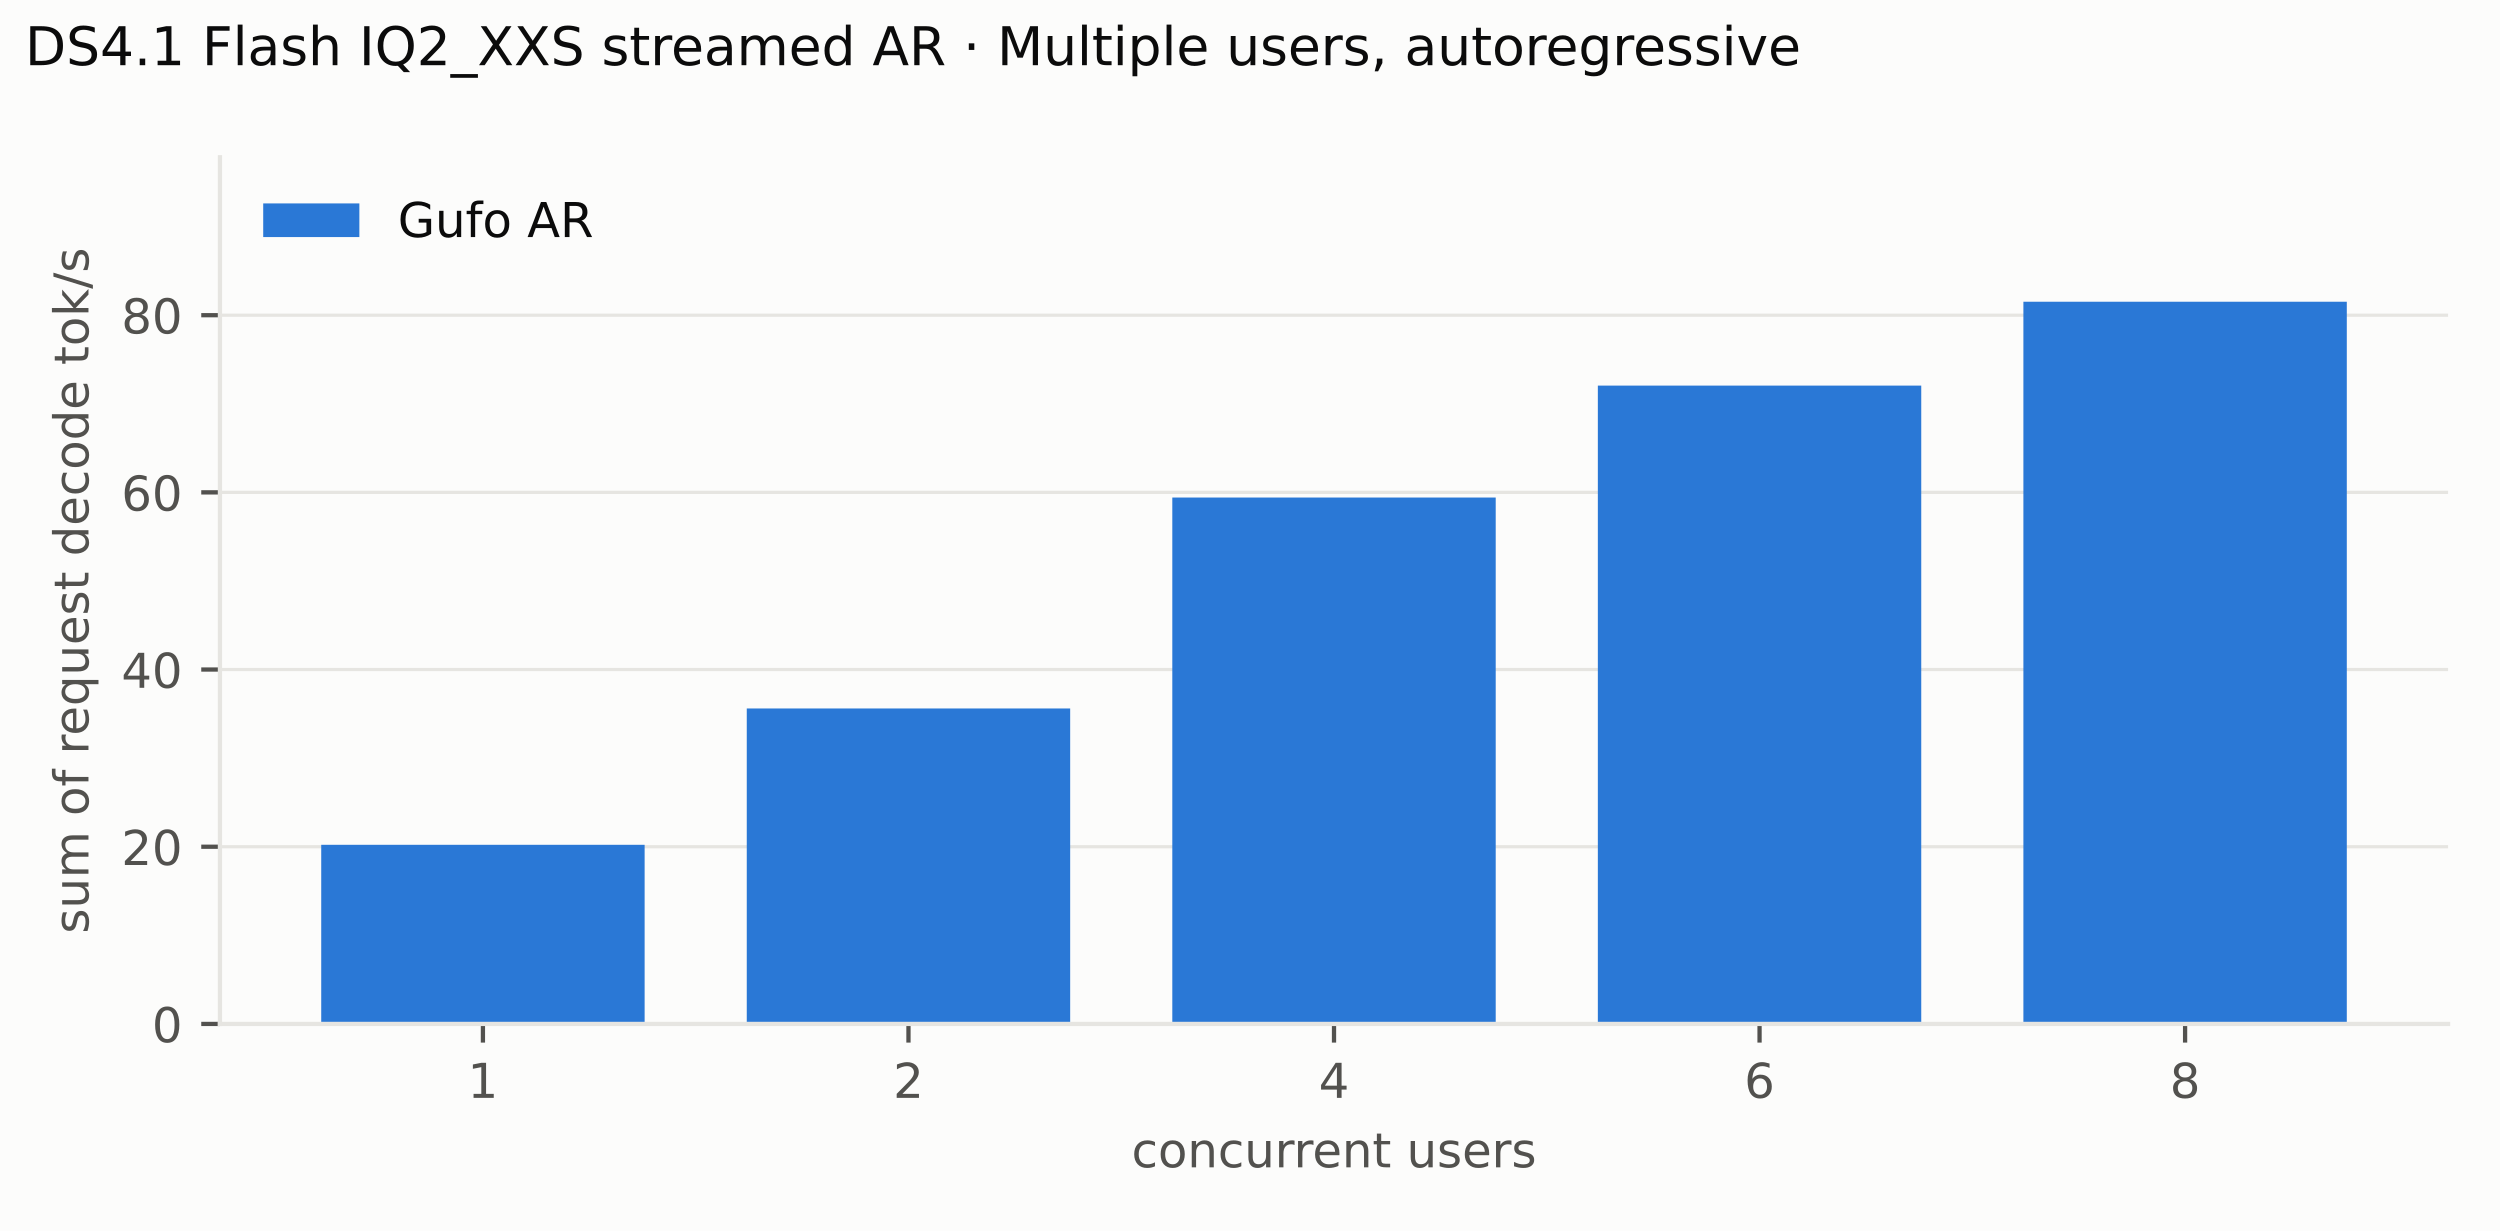
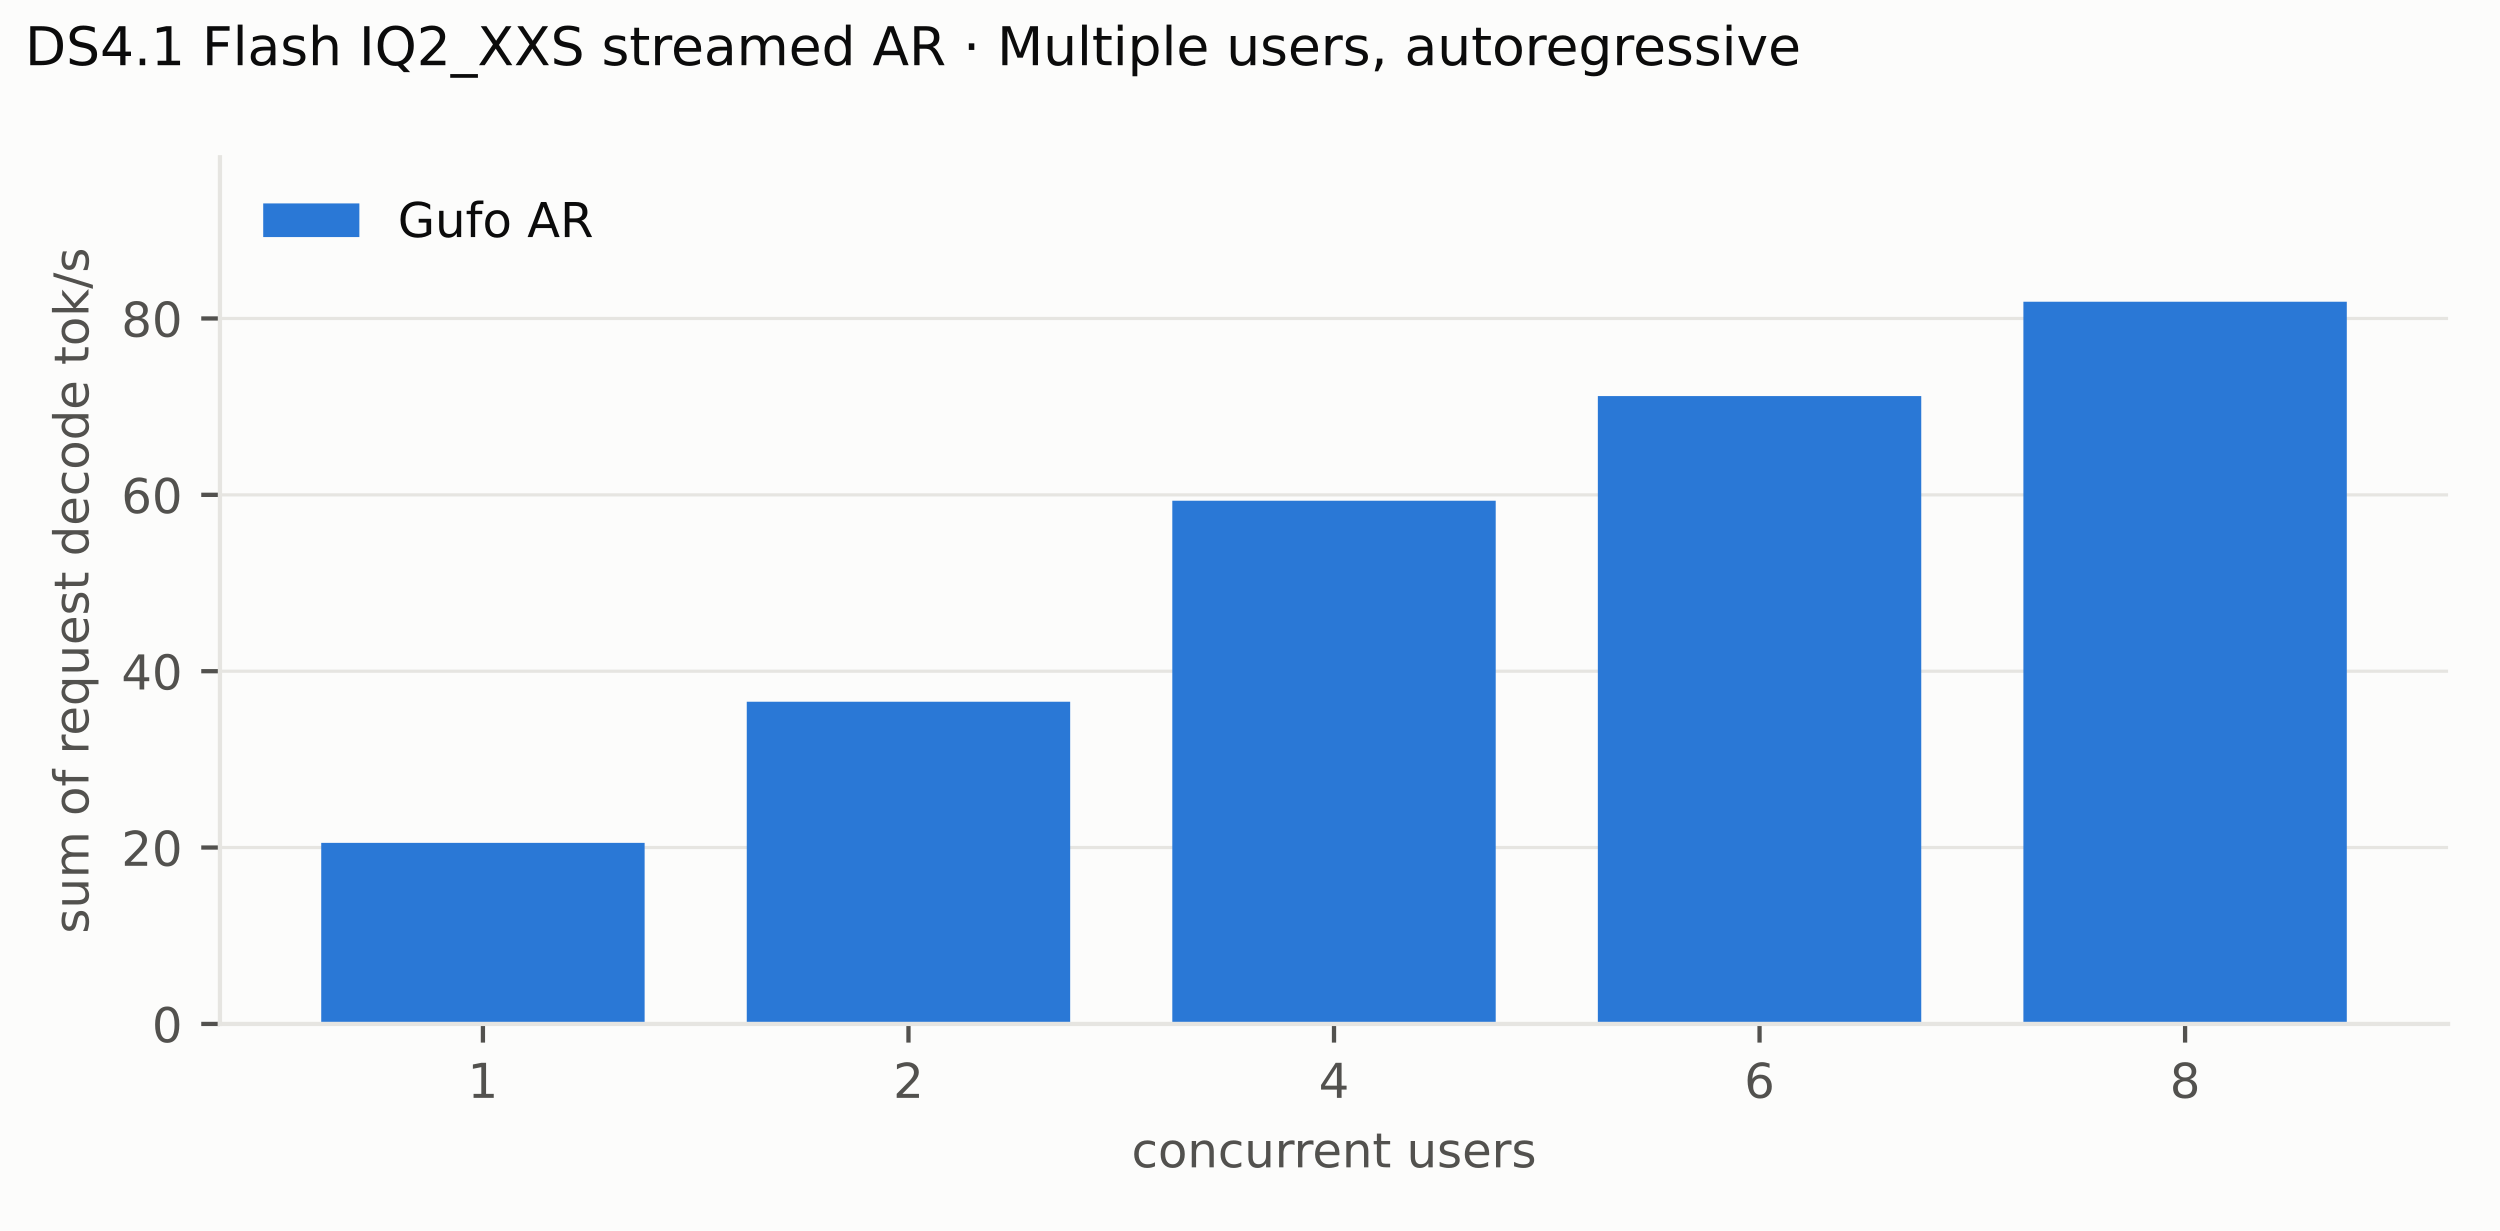
<svg xmlns="http://www.w3.org/2000/svg" xmlns:xlink="http://www.w3.org/1999/xlink" width="468pt" height="230.4pt" viewBox="0 0 468 230.4" version="1.1">
  <defs>
    <style type="text/css">*{stroke-linejoin: round; stroke-linecap: butt}</style>
  </defs>
  <g id="figure_1">
    <g id="patch_1">
      <path d="M 0 230.4 L 468 230.4 L 468 0 L 0 0 z " style="fill: #fcfcfb" />
    </g>
    <g id="axes_1">
      <g id="patch_2">
        <path d="M 41.173 191.68 L 458.28 191.68 L 458.28 29.441 L 41.173 29.441 z " style="fill: #fcfcfb" />
      </g>
      <g id="matplotlib.axis_1">
        <g id="xtick_1">
          <g id="line2d_1">
            <defs>
              <path id="m1ebf051f68" d="M 0 0 L 0 3.5 " style="stroke: #52514e; stroke-width: 0.8" />
            </defs>
            <g>
              <use xlink:href="#m1ebf051f68" x="90.404" y="191.68" style="fill: #52514e; stroke: #52514e; stroke-width: 0.8" />
            </g>
          </g>
          <g id="text_1">
            <text style="font-size: 9px; font-family: 'DejaVu Sans', 'Bitstream Vera Sans', 'Computer Modern Sans Serif', 'Lucida Grande', 'Verdana', 'Geneva', 'Lucid', 'Arial', 'Helvetica', 'Avant Garde', sans-serif; text-anchor: middle; fill: #52514e" x="90.404" y="205.518" transform="rotate(-0 90.40391 205.5179)">1</text>
          </g>
        </g>
        <g id="xtick_2">
          <g id="line2d_2">
            <g>
              <use xlink:href="#m1ebf051f68" x="170.065" y="191.68" style="fill: #52514e; stroke: #52514e; stroke-width: 0.8" />
            </g>
          </g>
          <g id="text_2">
            <text style="font-size: 9px; font-family: 'DejaVu Sans', 'Bitstream Vera Sans', 'Computer Modern Sans Serif', 'Lucida Grande', 'Verdana', 'Geneva', 'Lucid', 'Arial', 'Helvetica', 'Avant Garde', sans-serif; text-anchor: middle; fill: #52514e" x="170.065" y="205.518" transform="rotate(-0 170.0653 205.5179)">2</text>
          </g>
        </g>
        <g id="xtick_3">
          <g id="line2d_3">
            <g>
              <use xlink:href="#m1ebf051f68" x="249.727" y="191.68" style="fill: #52514e; stroke: #52514e; stroke-width: 0.8" />
            </g>
          </g>
          <g id="text_3">
            <text style="font-size: 9px; font-family: 'DejaVu Sans', 'Bitstream Vera Sans', 'Computer Modern Sans Serif', 'Lucida Grande', 'Verdana', 'Geneva', 'Lucid', 'Arial', 'Helvetica', 'Avant Garde', sans-serif; text-anchor: middle; fill: #52514e" x="249.727" y="205.518" transform="rotate(-0 249.7266 205.5179)">4</text>
          </g>
        </g>
        <g id="xtick_4">
          <g id="line2d_4">
            <g>
              <use xlink:href="#m1ebf051f68" x="329.388" y="191.68" style="fill: #52514e; stroke: #52514e; stroke-width: 0.8" />
            </g>
          </g>
          <g id="text_4">
            <text style="font-size: 9px; font-family: 'DejaVu Sans', 'Bitstream Vera Sans', 'Computer Modern Sans Serif', 'Lucida Grande', 'Verdana', 'Geneva', 'Lucid', 'Arial', 'Helvetica', 'Avant Garde', sans-serif; text-anchor: middle; fill: #52514e" x="329.388" y="205.518" transform="rotate(-0 329.3879 205.5179)">6</text>
          </g>
        </g>
        <g id="xtick_5">
          <g id="line2d_5">
            <g>
              <use xlink:href="#m1ebf051f68" x="409.049" y="191.68" style="fill: #52514e; stroke: #52514e; stroke-width: 0.8" />
            </g>
          </g>
          <g id="text_5">
            <text style="font-size: 9px; font-family: 'DejaVu Sans', 'Bitstream Vera Sans', 'Computer Modern Sans Serif', 'Lucida Grande', 'Verdana', 'Geneva', 'Lucid', 'Arial', 'Helvetica', 'Avant Garde', sans-serif; text-anchor: middle; fill: #52514e" x="409.049" y="205.518" transform="rotate(-0 409.0493 205.5179)">8</text>
          </g>
        </g>
        <g id="text_6">
          <text style="font-size: 9px; font-family: 'DejaVu Sans', 'Bitstream Vera Sans', 'Computer Modern Sans Serif', 'Lucida Grande', 'Verdana', 'Geneva', 'Lucid', 'Arial', 'Helvetica', 'Avant Garde', sans-serif; text-anchor: middle; fill: #52514e" x="249.727" y="218.518" transform="rotate(-0 249.7266 218.5179)">concurrent users</text>
        </g>
      </g>
      <g id="matplotlib.axis_2">
        <g id="ytick_1">
          <g id="line2d_6">
            <path d="M 41.173 191.68 L 458.28 191.68 " clip-path="url(#p2d3f1ae1b2)" style="fill: none; stroke: #e6e5e1; stroke-width: 0.6; stroke-linecap: square" />
          </g>
          <g id="line2d_7">
            <defs>
              <path id="m680e5b1e24" d="M 0 0 L -3.5 0 " style="stroke: #52514e; stroke-width: 0.8" />
            </defs>
            <g>
              <use xlink:href="#m680e5b1e24" x="41.173" y="191.68" style="fill: #52514e; stroke: #52514e; stroke-width: 0.8" />
            </g>
          </g>
          <g id="text_7">
            <text style="font-size: 9px; font-family: 'DejaVu Sans', 'Bitstream Vera Sans', 'Computer Modern Sans Serif', 'Lucida Grande', 'Verdana', 'Geneva', 'Lucid', 'Arial', 'Helvetica', 'Avant Garde', sans-serif; text-anchor: end; fill: #52514e" x="34.173" y="195.099" transform="rotate(-0 34.1732 195.0989)">0</text>
          </g>
        </g>
        <g id="ytick_2">
          <g id="line2d_8">
-             <path d="M 41.173 158.51 L 458.28 158.51 " clip-path="url(#p2d3f1ae1b2)" style="fill: none; stroke: #e6e5e1; stroke-width: 0.6; stroke-linecap: square" />
+             <path d="M 41.173 158.664 L 458.28 158.664 " clip-path="url(#p2d3f1ae1b2)" style="fill: none; stroke: #e6e5e1; stroke-width: 0.6; stroke-linecap: square" />
          </g>
          <g id="line2d_9">
            <g>
-               <use xlink:href="#m680e5b1e24" x="41.173" y="158.51" style="fill: #52514e; stroke: #52514e; stroke-width: 0.8" />
+               <use xlink:href="#m680e5b1e24" x="41.173" y="158.664" style="fill: #52514e; stroke: #52514e; stroke-width: 0.8" />
            </g>
          </g>
          <g id="text_8">
-             <text style="font-size: 9px; font-family: 'DejaVu Sans', 'Bitstream Vera Sans', 'Computer Modern Sans Serif', 'Lucida Grande', 'Verdana', 'Geneva', 'Lucid', 'Arial', 'Helvetica', 'Avant Garde', sans-serif; text-anchor: end; fill: #52514e" x="34.173" y="161.929" transform="rotate(-0 34.1732 161.9293)">20</text>
+             <text style="font-size: 9px; font-family: 'DejaVu Sans', 'Bitstream Vera Sans', 'Computer Modern Sans Serif', 'Lucida Grande', 'Verdana', 'Geneva', 'Lucid', 'Arial', 'Helvetica', 'Avant Garde', sans-serif; text-anchor: end; fill: #52514e" x="34.173" y="162.083" transform="rotate(-0 34.1732 162.0832)">20</text>
          </g>
        </g>
        <g id="ytick_3">
          <g id="line2d_10">
-             <path d="M 41.173 125.341 L 458.28 125.341 " clip-path="url(#p2d3f1ae1b2)" style="fill: none; stroke: #e6e5e1; stroke-width: 0.6; stroke-linecap: square" />
+             <path d="M 41.173 125.649 L 458.28 125.649 " clip-path="url(#p2d3f1ae1b2)" style="fill: none; stroke: #e6e5e1; stroke-width: 0.6; stroke-linecap: square" />
          </g>
          <g id="line2d_11">
            <g>
-               <use xlink:href="#m680e5b1e24" x="41.173" y="125.341" style="fill: #52514e; stroke: #52514e; stroke-width: 0.8" />
+               <use xlink:href="#m680e5b1e24" x="41.173" y="125.649" style="fill: #52514e; stroke: #52514e; stroke-width: 0.8" />
            </g>
          </g>
          <g id="text_9">
-             <text style="font-size: 9px; font-family: 'DejaVu Sans', 'Bitstream Vera Sans', 'Computer Modern Sans Serif', 'Lucida Grande', 'Verdana', 'Geneva', 'Lucid', 'Arial', 'Helvetica', 'Avant Garde', sans-serif; text-anchor: end; fill: #52514e" x="34.173" y="128.76" transform="rotate(-0 34.1732 128.7597)">40</text>
+             <text style="font-size: 9px; font-family: 'DejaVu Sans', 'Bitstream Vera Sans', 'Computer Modern Sans Serif', 'Lucida Grande', 'Verdana', 'Geneva', 'Lucid', 'Arial', 'Helvetica', 'Avant Garde', sans-serif; text-anchor: end; fill: #52514e" x="34.173" y="129.068" transform="rotate(-0 34.1732 129.0675)">40</text>
          </g>
        </g>
        <g id="ytick_4">
          <g id="line2d_12">
-             <path d="M 41.173 92.171 L 458.28 92.171 " clip-path="url(#p2d3f1ae1b2)" style="fill: none; stroke: #e6e5e1; stroke-width: 0.6; stroke-linecap: square" />
+             <path d="M 41.173 92.633 L 458.28 92.633 " clip-path="url(#p2d3f1ae1b2)" style="fill: none; stroke: #e6e5e1; stroke-width: 0.6; stroke-linecap: square" />
          </g>
          <g id="line2d_13">
            <g>
-               <use xlink:href="#m680e5b1e24" x="41.173" y="92.171" style="fill: #52514e; stroke: #52514e; stroke-width: 0.8" />
+               <use xlink:href="#m680e5b1e24" x="41.173" y="92.633" style="fill: #52514e; stroke: #52514e; stroke-width: 0.8" />
            </g>
          </g>
          <g id="text_10">
-             <text style="font-size: 9px; font-family: 'DejaVu Sans', 'Bitstream Vera Sans', 'Computer Modern Sans Serif', 'Lucida Grande', 'Verdana', 'Geneva', 'Lucid', 'Arial', 'Helvetica', 'Avant Garde', sans-serif; text-anchor: end; fill: #52514e" x="34.173" y="95.59" transform="rotate(-0 34.1732 95.5901)">60</text>
+             <text style="font-size: 9px; font-family: 'DejaVu Sans', 'Bitstream Vera Sans', 'Computer Modern Sans Serif', 'Lucida Grande', 'Verdana', 'Geneva', 'Lucid', 'Arial', 'Helvetica', 'Avant Garde', sans-serif; text-anchor: end; fill: #52514e" x="34.173" y="96.052" transform="rotate(-0 34.1732 96.0518)">60</text>
          </g>
        </g>
        <g id="ytick_5">
          <g id="line2d_14">
-             <path d="M 41.173 59.002 L 458.28 59.002 " clip-path="url(#p2d3f1ae1b2)" style="fill: none; stroke: #e6e5e1; stroke-width: 0.6; stroke-linecap: square" />
+             <path d="M 41.173 59.617 L 458.28 59.617 " clip-path="url(#p2d3f1ae1b2)" style="fill: none; stroke: #e6e5e1; stroke-width: 0.6; stroke-linecap: square" />
          </g>
          <g id="line2d_15">
            <g>
-               <use xlink:href="#m680e5b1e24" x="41.173" y="59.002" style="fill: #52514e; stroke: #52514e; stroke-width: 0.8" />
+               <use xlink:href="#m680e5b1e24" x="41.173" y="59.617" style="fill: #52514e; stroke: #52514e; stroke-width: 0.8" />
            </g>
          </g>
          <g id="text_11">
-             <text style="font-size: 9px; font-family: 'DejaVu Sans', 'Bitstream Vera Sans', 'Computer Modern Sans Serif', 'Lucida Grande', 'Verdana', 'Geneva', 'Lucid', 'Arial', 'Helvetica', 'Avant Garde', sans-serif; text-anchor: end; fill: #52514e" x="34.173" y="62.42" transform="rotate(-0 34.1732 62.42049)">80</text>
+             <text style="font-size: 9px; font-family: 'DejaVu Sans', 'Bitstream Vera Sans', 'Computer Modern Sans Serif', 'Lucida Grande', 'Verdana', 'Geneva', 'Lucid', 'Arial', 'Helvetica', 'Avant Garde', sans-serif; text-anchor: end; fill: #52514e" x="34.173" y="63.036" transform="rotate(-0 34.1732 63.03609)">80</text>
          </g>
        </g>
        <g id="text_12">
          <text style="font-size: 9px; font-family: 'DejaVu Sans', 'Bitstream Vera Sans', 'Computer Modern Sans Serif', 'Lucida Grande', 'Verdana', 'Geneva', 'Lucid', 'Arial', 'Helvetica', 'Avant Garde', sans-serif; text-anchor: middle; fill: #52514e" x="16.559" y="110.56" transform="rotate(-90 16.55859 110.5604)">sum of request decode tok/s</text>
        </g>
      </g>
      <g id="patch_3">
-         <path d="M 60.133 191.68 L 120.675 191.68 L 120.675 158.146 L 60.133 158.146 z " clip-path="url(#p2d3f1ae1b2)" style="fill: #2a78d6" />
+         <path d="M 60.133 191.68 L 120.675 191.68 L 120.675 157.789 L 60.133 157.789 z " clip-path="url(#p2d3f1ae1b2)" style="fill: #2a78d6" />
      </g>
      <g id="patch_4">
-         <path d="M 139.794 191.68 L 200.337 191.68 L 200.337 132.622 L 139.794 132.622 z " clip-path="url(#p2d3f1ae1b2)" style="fill: #2a78d6" />
+         <path d="M 139.794 191.68 L 200.337 191.68 L 200.337 131.36 L 139.794 131.36 z " clip-path="url(#p2d3f1ae1b2)" style="fill: #2a78d6" />
      </g>
      <g id="patch_5">
-         <path d="M 219.455 191.68 L 279.998 191.68 L 279.998 93.133 L 219.455 93.133 z " clip-path="url(#p2d3f1ae1b2)" style="fill: #2a78d6" />
+         <path d="M 219.455 191.68 L 279.998 191.68 L 279.998 93.739 L 219.455 93.739 z " clip-path="url(#p2d3f1ae1b2)" style="fill: #2a78d6" />
      </g>
      <g id="patch_6">
-         <path d="M 299.117 191.68 L 359.659 191.68 L 359.659 72.186 L 299.117 72.186 z " clip-path="url(#p2d3f1ae1b2)" style="fill: #2a78d6" />
+         <path d="M 299.117 191.68 L 359.659 191.68 L 359.659 74.144 L 299.117 74.144 z " clip-path="url(#p2d3f1ae1b2)" style="fill: #2a78d6" />
      </g>
      <g id="patch_7">
        <path d="M 378.778 191.68 L 439.321 191.68 L 439.321 56.481 L 378.778 56.481 z " clip-path="url(#p2d3f1ae1b2)" style="fill: #2a78d6" />
      </g>
      <g id="patch_8">
        <path d="M 41.173 191.68 L 41.173 29.441 " style="fill: none; stroke: #e6e5e1; stroke-width: 0.8; stroke-linejoin: miter; stroke-linecap: square" />
      </g>
      <g id="patch_9">
        <path d="M 41.173 191.68 L 458.28 191.68 " style="fill: none; stroke: #e6e5e1; stroke-width: 0.8; stroke-linejoin: miter; stroke-linecap: square" />
      </g>
      <g id="legend_1">
        <g id="patch_10">
          <path d="M 49.273 44.379 L 67.273 44.379 L 67.273 38.079 L 49.273 38.079 z " style="fill: #2a78d6" />
        </g>
        <g id="text_13">
          <text style="font-size: 9px; font-family: 'DejaVu Sans', 'Bitstream Vera Sans', 'Computer Modern Sans Serif', 'Lucida Grande', 'Verdana', 'Geneva', 'Lucid', 'Arial', 'Helvetica', 'Avant Garde', sans-serif; text-anchor: start; fill: #0b0b0b" x="74.473" y="44.379" transform="rotate(-0 74.4732 44.37938)">Gufo AR</text>
        </g>
      </g>
    </g>
    <g id="text_14">
      <text style="font-size: 10px; font-family: 'DejaVu Sans', 'Bitstream Vera Sans', 'Computer Modern Sans Serif', 'Lucida Grande', 'Verdana', 'Geneva', 'Lucid', 'Arial', 'Helvetica', 'Avant Garde', sans-serif; text-anchor: start; fill: #0b0b0b" x="4.68" y="12.206" transform="rotate(-0 4.68 12.20644)">DS4.1 Flash IQ2_XXS streamed AR · Multiple users, autoregressive</text>
    </g>
  </g>
  <defs>
    <clipPath id="p2d3f1ae1b2">
      <rect x="41.173" y="29.441" width="417.107" height="162.239" />
    </clipPath>
  </defs>
</svg>
